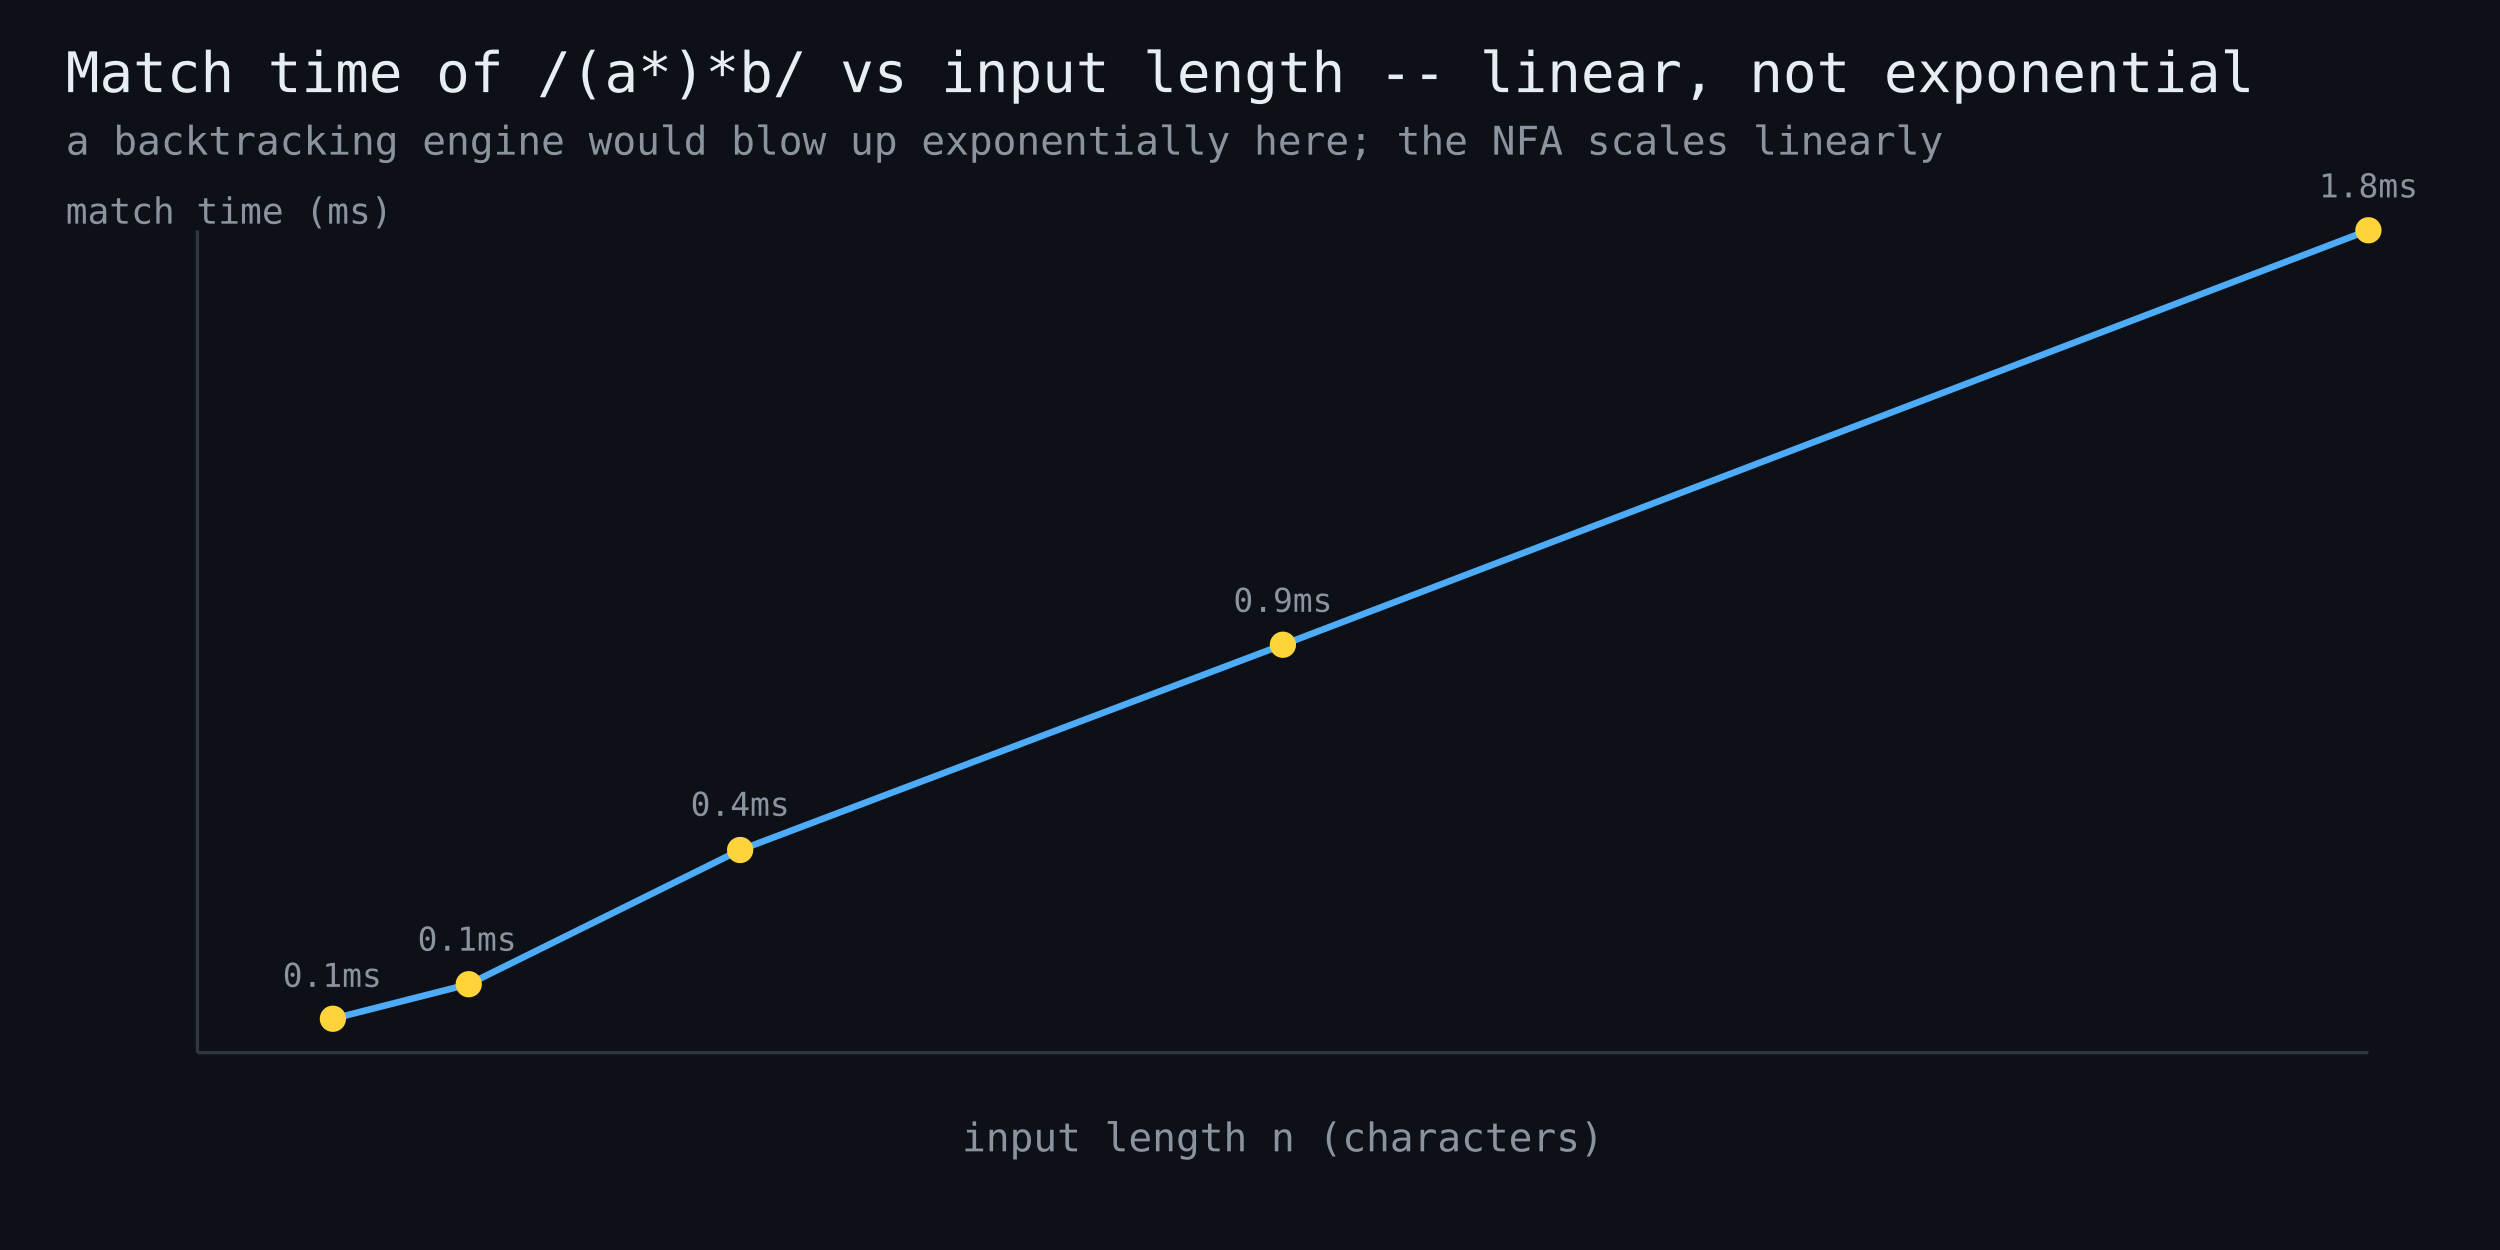
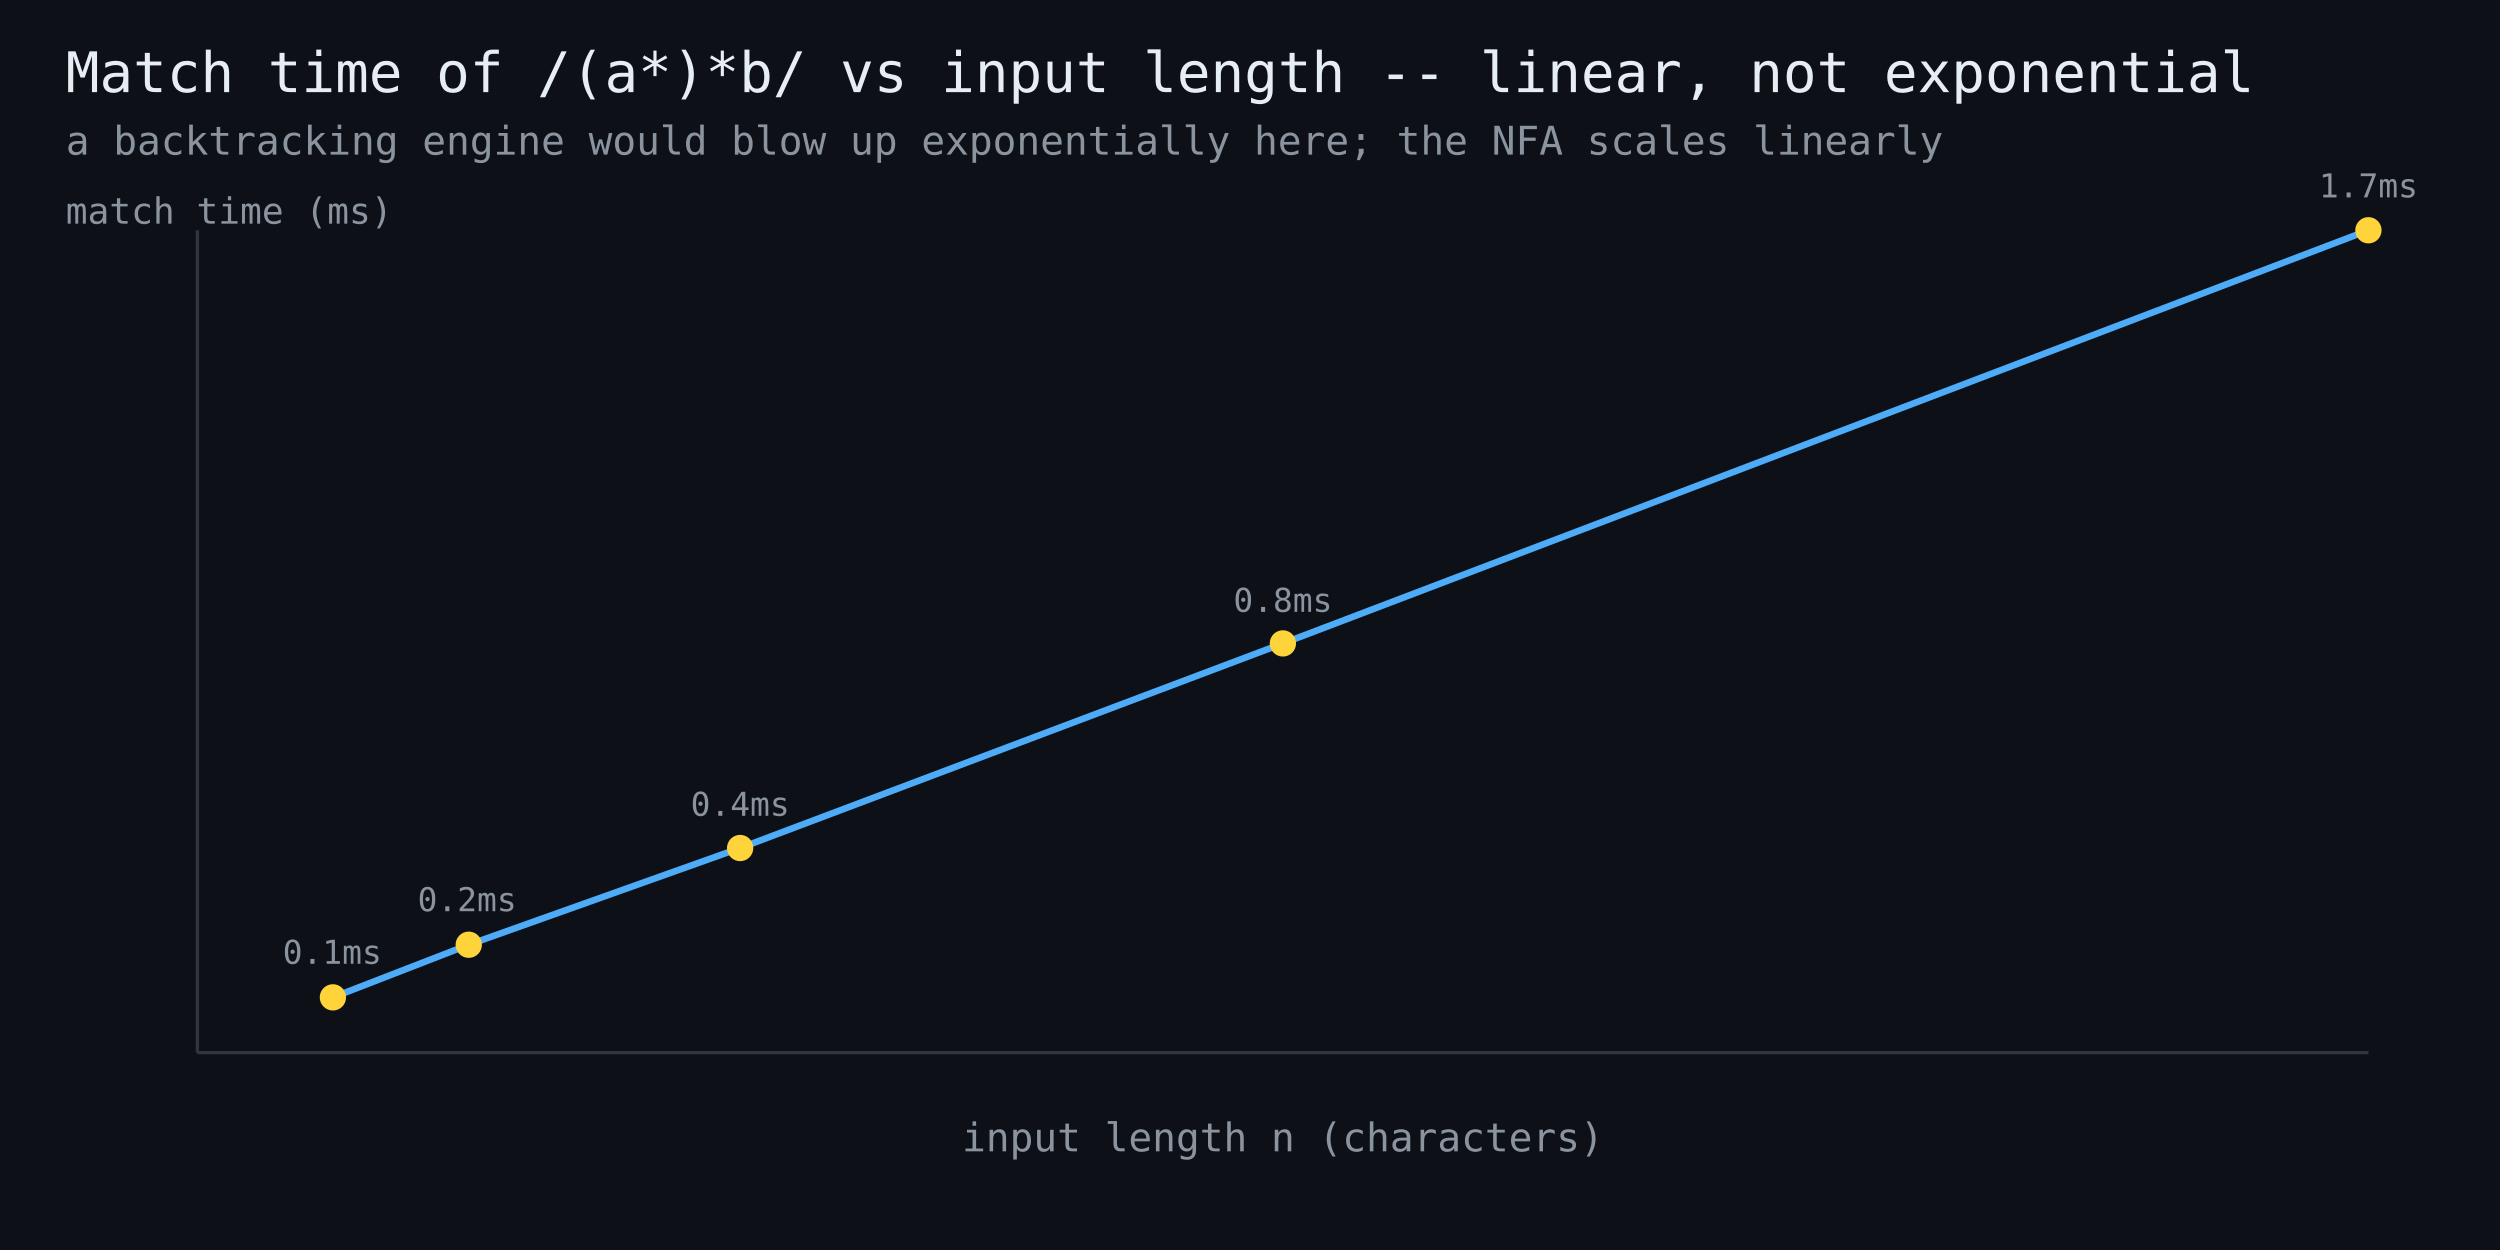
<svg xmlns="http://www.w3.org/2000/svg" width="760" height="380" viewBox="0 0 760 380" font-family="monospace">
  <rect width="760" height="380" fill="#0d1117" />
  <text x="20" y="28" fill="#e6edf3" font-size="17">Match time of /(a*)*b/ vs input length -- linear, not exponential</text>
  <text x="20" y="47" fill="#8b949e" font-size="12">a backtracking engine would blow up exponentially here; the NFA scales linearly</text>
  <line x1="60" y1="320" x2="720" y2="320" stroke="#30363d" stroke-width="1" />
  <line x1="60" y1="320" x2="60" y2="70" stroke="#30363d" stroke-width="1" />
-   <polyline points="101.2,309.7 142.5,299.2 225.0,258.4 390.0,196.0 720.0,70.0" fill="none" stroke="#4dabf7" stroke-width="2" />
-   <circle cx="101.2" cy="309.7" r="4" fill="#ffd43b" />
-   <text x="101" y="300" fill="#8b949e" font-size="10" text-anchor="middle">0.1ms</text>
-   <circle cx="142.5" cy="299.2" r="4" fill="#ffd43b" />
-   <text x="142" y="289" fill="#8b949e" font-size="10" text-anchor="middle">0.1ms</text>
-   <circle cx="225.0" cy="258.4" r="4" fill="#ffd43b" />
+   <polyline points="101.2,303.2 142.5,287.2 225.0,257.8 390.0,195.6 720.0,70.0" fill="none" stroke="#4dabf7" stroke-width="2" />
+   <circle cx="101.2" cy="303.2" r="4" fill="#ffd43b" />
+   <text x="101" y="293" fill="#8b949e" font-size="10" text-anchor="middle">0.1ms</text>
+   <circle cx="142.5" cy="287.2" r="4" fill="#ffd43b" />
+   <text x="142" y="277" fill="#8b949e" font-size="10" text-anchor="middle">0.2ms</text>
+   <circle cx="225.0" cy="257.8" r="4" fill="#ffd43b" />
  <text x="225" y="248" fill="#8b949e" font-size="10" text-anchor="middle">0.4ms</text>
-   <circle cx="390.0" cy="196.0" r="4" fill="#ffd43b" />
-   <text x="390" y="186" fill="#8b949e" font-size="10" text-anchor="middle">0.9ms</text>
+   <circle cx="390.0" cy="195.6" r="4" fill="#ffd43b" />
+   <text x="390" y="186" fill="#8b949e" font-size="10" text-anchor="middle">0.8ms</text>
  <circle cx="720.0" cy="70.0" r="4" fill="#ffd43b" />
-   <text x="720" y="60" fill="#8b949e" font-size="10" text-anchor="middle">1.8ms</text>
+   <text x="720" y="60" fill="#8b949e" font-size="10" text-anchor="middle">1.7ms</text>
  <text x="390" y="350" fill="#8b949e" font-size="12" text-anchor="middle">input length n (characters)</text>
  <text x="20" y="68" fill="#8b949e" font-size="11">match time (ms)</text>
</svg>
